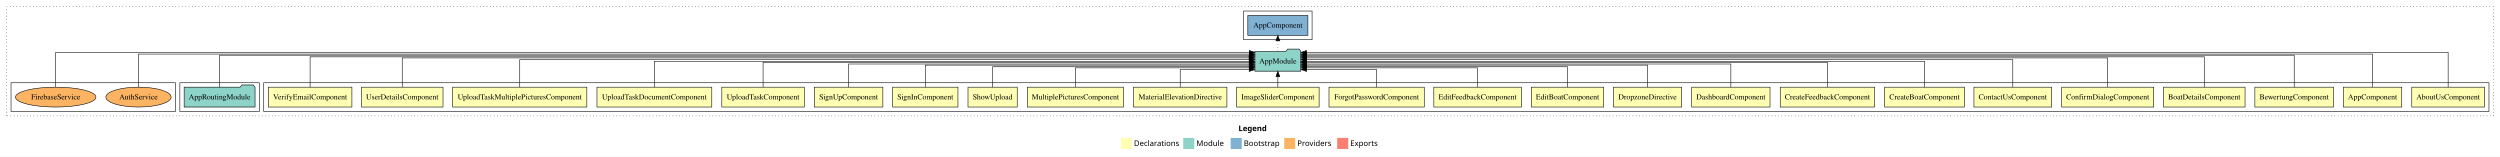
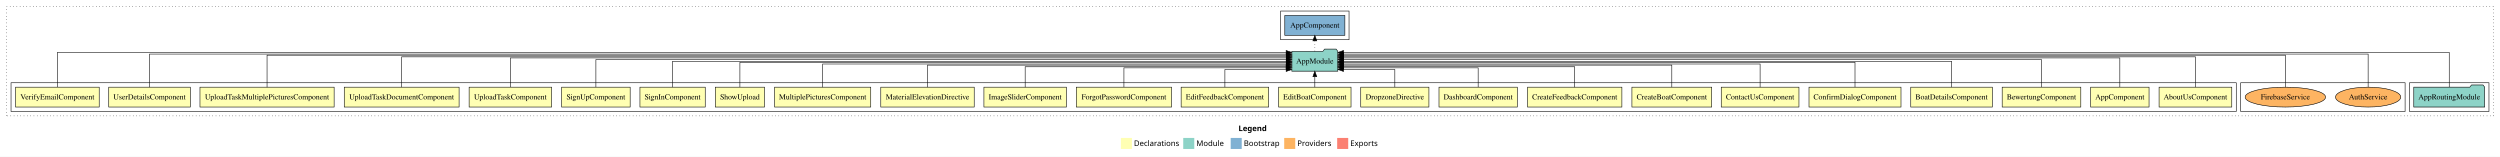
<svg xmlns="http://www.w3.org/2000/svg" width="4531pt" height="284pt" viewBox="0.00 0.00 4531.00 284.00">
  <g id="graph0" class="graph" transform="scale(1 1) rotate(0) translate(4 280)">
    <polygon fill="white" stroke="transparent" points="-4,4 -4,-280 4527,-280 4527,4 -4,4" />
    <text text-anchor="start" x="2240.51" y="-42.4" font-family="sans-serif" font-weight="bold" font-size="14.00">Legend</text>
    <polygon fill="#ffffb3" stroke="transparent" points="2027.5,-10 2027.5,-30 2047.5,-30 2047.5,-10 2027.5,-10" />
    <text text-anchor="start" x="2051.13" y="-15.4" font-family="sans-serif" font-size="14.00">  Declarations</text>
    <polygon fill="#8dd3c7" stroke="transparent" points="2140.5,-10 2140.5,-30 2160.5,-30 2160.5,-10 2140.5,-10" />
    <text text-anchor="start" x="2164.23" y="-15.4" font-family="sans-serif" font-size="14.00">  Module</text>
    <polygon fill="#80b1d3" stroke="transparent" points="2226.5,-10 2226.5,-30 2246.5,-30 2246.5,-10 2226.5,-10" />
    <text text-anchor="start" x="2250.28" y="-15.4" font-family="sans-serif" font-size="14.00">  Bootstrap</text>
    <polygon fill="#fdb462" stroke="transparent" points="2323.5,-10 2323.5,-30 2343.5,-30 2343.5,-10 2323.5,-10" />
    <text text-anchor="start" x="2347.17" y="-15.4" font-family="sans-serif" font-size="14.00">  Providers</text>
    <polygon fill="#fb8072" stroke="transparent" points="2419.5,-10 2419.5,-30 2439.5,-30 2439.5,-10 2419.5,-10" />
    <text text-anchor="start" x="2443.23" y="-15.4" font-family="sans-serif" font-size="14.00">  Exports</text>
    <g id="clust1" class="cluster">
      <polygon fill="none" stroke="black" stroke-dasharray="1,5" points="8,-70 8,-268 4515,-268 4515,-70 8,-70" />
    </g>
+     <g id="clust27" class="cluster">
+       <polygon fill="none" stroke="black" points="4363,-78 4363,-130 4507,-130 4507,-78 4363,-78" />
+     </g>
+     <g id="clust29" class="cluster">
+       <polygon fill="none" stroke="black" points="2317,-208 2317,-260 2441,-260 2441,-208 2317,-208" />
+     </g>
+     <g id="clust30" class="cluster">
+       <polygon fill="none" stroke="black" points="4057,-78 4057,-130 4355,-130 4355,-78 4057,-78" />
+     </g>
    <g id="clust2" class="cluster">
-       <polygon fill="none" stroke="black" points="474,-78 474,-130 4507,-130 4507,-78 474,-78" />
-     </g>
-     <g id="clust29" class="cluster">
-       <polygon fill="none" stroke="black" points="2250,-208 2250,-260 2374,-260 2374,-208 2250,-208" />
-     </g>
-     <g id="clust27" class="cluster">
-       <polygon fill="none" stroke="black" points="322,-78 322,-130 466,-130 466,-78 322,-78" />
-     </g>
-     <g id="clust30" class="cluster">
-       <polygon fill="none" stroke="black" points="16,-78 16,-130 314,-130 314,-78 16,-78" />
+       <polygon fill="none" stroke="black" points="16,-78 16,-130 4049,-130 4049,-78 16,-78" />
    </g>
    <g id="node1" class="node">
-       <polygon fill="#ffffb3" stroke="black" points="4498.88,-122 4367.12,-122 4367.12,-86 4498.88,-86 4498.88,-122" />
-       <text text-anchor="middle" x="4433" y="-99.8" font-family="Times,serif" font-size="14.00">AboutUsComponent</text>
+       <polygon fill="#ffffb3" stroke="black" points="4040.88,-122 3909.12,-122 3909.12,-86 4040.88,-86 4040.88,-122" />
+       <text text-anchor="middle" x="3975" y="-99.8" font-family="Times,serif" font-size="14.00">AboutUsComponent</text>
    </g>
    <g id="node25" class="node">
-       <polygon fill="#8dd3c7" stroke="black" points="2353.66,-187 2350.66,-191 2329.66,-191 2326.66,-187 2270.34,-187 2270.34,-151 2353.66,-151 2353.66,-187" />
-       <text text-anchor="middle" x="2312" y="-164.8" font-family="Times,serif" font-size="14.00">AppModule</text>
+       <polygon fill="#8dd3c7" stroke="black" points="2420.66,-187 2417.66,-191 2396.66,-191 2393.66,-187 2337.34,-187 2337.34,-151 2420.66,-151 2420.66,-187" />
+       <text text-anchor="middle" x="2379" y="-164.8" font-family="Times,serif" font-size="14.00">AppModule</text>
    </g>
    <g id="edge1" class="edge">
-       <path fill="none" stroke="black" d="M4433,-122.38C4433,-146.28 4433,-185 4433,-185 4433,-185 2363.89,-185 2363.89,-185" />
-       <polygon fill="black" stroke="black" points="2363.89,-181.5 2353.89,-185 2363.89,-188.5 2363.89,-181.5" />
+       <path fill="none" stroke="black" d="M3975,-122.04C3975,-143.66 3975,-177 3975,-177 3975,-177 2430.87,-177 2430.87,-177" />
+       <polygon fill="black" stroke="black" points="2430.87,-173.5 2420.87,-177 2430.87,-180.5 2430.87,-173.5" />
    </g>
    <g id="node2" class="node">
-       <polygon fill="#ffffb3" stroke="black" points="4348.94,-122 4243.06,-122 4243.06,-86 4348.94,-86 4348.94,-122" />
-       <text text-anchor="middle" x="4296" y="-99.8" font-family="Times,serif" font-size="14.00">AppComponent</text>
+       <polygon fill="#ffffb3" stroke="black" points="3890.94,-122 3785.06,-122 3785.06,-86 3890.94,-86 3890.94,-122" />
+       <text text-anchor="middle" x="3838" y="-99.8" font-family="Times,serif" font-size="14.00">AppComponent</text>
    </g>
    <g id="edge2" class="edge">
-       <path fill="none" stroke="black" d="M4296,-122.09C4296,-145.13 4296,-182 4296,-182 4296,-182 2363.9,-182 2363.9,-182" />
-       <polygon fill="black" stroke="black" points="2363.9,-178.5 2353.9,-182 2363.9,-185.5 2363.9,-178.5" />
+       <path fill="none" stroke="black" d="M3838,-122.28C3838,-143.32 3838,-175 3838,-175 3838,-175 2430.7,-175 2430.7,-175" />
+       <polygon fill="black" stroke="black" points="2430.7,-171.5 2420.7,-175 2430.7,-178.5 2430.7,-171.5" />
    </g>
    <g id="node3" class="node">
-       <polygon fill="#ffffb3" stroke="black" points="4225.26,-122 4082.74,-122 4082.74,-86 4225.26,-86 4225.26,-122" />
-       <text text-anchor="middle" x="4154" y="-99.8" font-family="Times,serif" font-size="14.00">BewertungComponent</text>
+       <polygon fill="#ffffb3" stroke="black" points="3767.26,-122 3624.74,-122 3624.74,-86 3767.26,-86 3767.26,-122" />
+       <text text-anchor="middle" x="3696" y="-99.8" font-family="Times,serif" font-size="14.00">BewertungComponent</text>
    </g>
    <g id="edge3" class="edge">
-       <path fill="none" stroke="black" d="M4154,-122.01C4154,-144.49 4154,-180 4154,-180 4154,-180 2363.93,-180 2363.93,-180" />
-       <polygon fill="black" stroke="black" points="2363.93,-176.5 2353.93,-180 2363.93,-183.5 2363.93,-176.5" />
+       <path fill="none" stroke="black" d="M3696,-122.22C3696,-142.37 3696,-172 3696,-172 3696,-172 2430.96,-172 2430.96,-172" />
+       <polygon fill="black" stroke="black" points="2430.96,-168.5 2420.96,-172 2430.96,-175.5 2430.96,-168.5" />
    </g>
    <g id="node4" class="node">
-       <polygon fill="#ffffb3" stroke="black" points="4064.93,-122 3917.07,-122 3917.07,-86 4064.93,-86 4064.93,-122" />
-       <text text-anchor="middle" x="3991" y="-99.8" font-family="Times,serif" font-size="14.00">BoatDetailsComponent</text>
+       <polygon fill="#ffffb3" stroke="black" points="3606.93,-122 3459.07,-122 3459.07,-86 3606.93,-86 3606.93,-122" />
+       <text text-anchor="middle" x="3533" y="-99.8" font-family="Times,serif" font-size="14.00">BoatDetailsComponent</text>
    </g>
    <g id="edge4" class="edge">
-       <path fill="none" stroke="black" d="M3991,-122.04C3991,-143.66 3991,-177 3991,-177 3991,-177 2363.92,-177 2363.92,-177" />
-       <polygon fill="black" stroke="black" points="2363.92,-173.5 2353.92,-177 2363.92,-180.5 2363.92,-173.5" />
+       <path fill="none" stroke="black" d="M3533,-122.11C3533,-141.34 3533,-169 3533,-169 3533,-169 2430.75,-169 2430.75,-169" />
+       <polygon fill="black" stroke="black" points="2430.75,-165.5 2420.75,-169 2430.75,-172.5 2430.75,-165.5" />
    </g>
    <g id="node5" class="node">
-       <polygon fill="#ffffb3" stroke="black" points="3899.37,-122 3732.63,-122 3732.63,-86 3899.37,-86 3899.37,-122" />
-       <text text-anchor="middle" x="3816" y="-99.8" font-family="Times,serif" font-size="14.00">ConfirmDialogComponent</text>
+       <polygon fill="#ffffb3" stroke="black" points="3441.37,-122 3274.63,-122 3274.63,-86 3441.37,-86 3441.37,-122" />
+       <text text-anchor="middle" x="3358" y="-99.8" font-family="Times,serif" font-size="14.00">ConfirmDialogComponent</text>
    </g>
    <g id="edge5" class="edge">
-       <path fill="none" stroke="black" d="M3816,-122.28C3816,-143.32 3816,-175 3816,-175 3816,-175 2363.8,-175 2363.8,-175" />
-       <polygon fill="black" stroke="black" points="2363.8,-171.5 2353.8,-175 2363.8,-178.5 2363.8,-171.5" />
+       <path fill="none" stroke="black" d="M3358,-122.22C3358,-140.83 3358,-167 3358,-167 3358,-167 2430.75,-167 2430.75,-167" />
+       <polygon fill="black" stroke="black" points="2430.75,-163.5 2420.75,-167 2430.75,-170.5 2430.75,-163.5" />
    </g>
    <g id="node6" class="node">
-       <polygon fill="#ffffb3" stroke="black" points="3714.43,-122 3573.57,-122 3573.57,-86 3714.43,-86 3714.43,-122" />
-       <text text-anchor="middle" x="3644" y="-99.8" font-family="Times,serif" font-size="14.00">ContactUsComponent</text>
+       <polygon fill="#ffffb3" stroke="black" points="3256.43,-122 3115.57,-122 3115.57,-86 3256.43,-86 3256.43,-122" />
+       <text text-anchor="middle" x="3186" y="-99.8" font-family="Times,serif" font-size="14.00">ContactUsComponent</text>
    </g>
    <g id="edge6" class="edge">
-       <path fill="none" stroke="black" d="M3644,-122.22C3644,-142.37 3644,-172 3644,-172 3644,-172 2363.69,-172 2363.69,-172" />
-       <polygon fill="black" stroke="black" points="2363.69,-168.5 2353.69,-172 2363.69,-175.5 2363.69,-168.5" />
+       <path fill="none" stroke="black" d="M3186,-122C3186,-139.68 3186,-164 3186,-164 3186,-164 2430.69,-164 2430.69,-164" />
+       <polygon fill="black" stroke="black" points="2430.69,-160.5 2420.69,-164 2430.69,-167.5 2430.69,-160.5" />
    </g>
    <g id="node7" class="node">
-       <polygon fill="#ffffb3" stroke="black" points="3556.31,-122 3411.69,-122 3411.69,-86 3556.31,-86 3556.31,-122" />
-       <text text-anchor="middle" x="3484" y="-99.8" font-family="Times,serif" font-size="14.00">CreateBoatComponent</text>
+       <polygon fill="#ffffb3" stroke="black" points="3098.31,-122 2953.69,-122 2953.69,-86 3098.31,-86 3098.31,-122" />
+       <text text-anchor="middle" x="3026" y="-99.8" font-family="Times,serif" font-size="14.00">CreateBoatComponent</text>
    </g>
    <g id="edge7" class="edge">
-       <path fill="none" stroke="black" d="M3484,-122.11C3484,-141.34 3484,-169 3484,-169 3484,-169 2363.71,-169 2363.71,-169" />
-       <polygon fill="black" stroke="black" points="2363.71,-165.5 2353.71,-169 2363.71,-172.5 2363.71,-165.5" />
+       <path fill="none" stroke="black" d="M3026,-122.03C3026,-139.06 3026,-162 3026,-162 3026,-162 2430.95,-162 2430.95,-162" />
+       <polygon fill="black" stroke="black" points="2430.95,-158.5 2420.95,-162 2430.95,-165.5 2430.95,-158.5" />
    </g>
    <g id="node8" class="node">
-       <polygon fill="#ffffb3" stroke="black" points="3393.51,-122 3222.49,-122 3222.49,-86 3393.51,-86 3393.51,-122" />
-       <text text-anchor="middle" x="3308" y="-99.8" font-family="Times,serif" font-size="14.00">CreateFeedbackComponent</text>
+       <polygon fill="#ffffb3" stroke="black" points="2935.51,-122 2764.49,-122 2764.49,-86 2935.51,-86 2935.51,-122" />
+       <text text-anchor="middle" x="2850" y="-99.8" font-family="Times,serif" font-size="14.00">CreateFeedbackComponent</text>
    </g>
    <g id="edge8" class="edge">
-       <path fill="none" stroke="black" d="M3308,-122.22C3308,-140.83 3308,-167 3308,-167 3308,-167 2363.84,-167 2363.84,-167" />
-       <polygon fill="black" stroke="black" points="2363.84,-163.5 2353.84,-167 2363.84,-170.5 2363.84,-163.5" />
+       <path fill="none" stroke="black" d="M2850,-122.01C2850,-138.05 2850,-159 2850,-159 2850,-159 2430.8,-159 2430.8,-159" />
+       <polygon fill="black" stroke="black" points="2430.8,-155.5 2420.8,-159 2430.8,-162.5 2430.8,-155.5" />
    </g>
    <g id="node9" class="node">
-       <polygon fill="#ffffb3" stroke="black" points="3203.97,-122 3062.03,-122 3062.03,-86 3203.97,-86 3203.97,-122" />
-       <text text-anchor="middle" x="3133" y="-99.8" font-family="Times,serif" font-size="14.00">DashboardComponent</text>
+       <polygon fill="#ffffb3" stroke="black" points="2745.97,-122 2604.03,-122 2604.03,-86 2745.97,-86 2745.97,-122" />
+       <text text-anchor="middle" x="2675" y="-99.8" font-family="Times,serif" font-size="14.00">DashboardComponent</text>
    </g>
    <g id="edge9" class="edge">
-       <path fill="none" stroke="black" d="M3133,-122C3133,-139.68 3133,-164 3133,-164 3133,-164 2363.84,-164 2363.84,-164" />
-       <polygon fill="black" stroke="black" points="2363.84,-160.5 2353.84,-164 2363.84,-167.5 2363.84,-160.5" />
+       <path fill="none" stroke="black" d="M2675,-122.24C2675,-137.57 2675,-157 2675,-157 2675,-157 2430.78,-157 2430.78,-157" />
+       <polygon fill="black" stroke="black" points="2430.78,-153.5 2420.78,-157 2430.78,-160.5 2430.78,-153.5" />
    </g>
    <g id="node10" class="node">
-       <polygon fill="#ffffb3" stroke="black" points="3043.78,-122 2920.22,-122 2920.22,-86 3043.78,-86 3043.78,-122" />
-       <text text-anchor="middle" x="2982" y="-99.8" font-family="Times,serif" font-size="14.00">DropzoneDirective</text>
+       <polygon fill="#ffffb3" stroke="black" points="2585.78,-122 2462.22,-122 2462.22,-86 2585.78,-86 2585.78,-122" />
+       <text text-anchor="middle" x="2524" y="-99.8" font-family="Times,serif" font-size="14.00">DropzoneDirective</text>
    </g>
    <g id="edge10" class="edge">
-       <path fill="none" stroke="black" d="M2982,-122.03C2982,-139.06 2982,-162 2982,-162 2982,-162 2363.66,-162 2363.66,-162" />
-       <polygon fill="black" stroke="black" points="2363.66,-158.5 2353.66,-162 2363.66,-165.5 2363.66,-158.5" />
+       <path fill="none" stroke="black" d="M2524,-122.05C2524,-136.37 2524,-154 2524,-154 2524,-154 2430.94,-154 2430.94,-154" />
+       <polygon fill="black" stroke="black" points="2430.94,-150.5 2420.94,-154 2430.94,-157.5 2430.94,-150.5" />
    </g>
    <g id="node11" class="node">
-       <polygon fill="#ffffb3" stroke="black" points="2902.61,-122 2771.39,-122 2771.39,-86 2902.61,-86 2902.61,-122" />
-       <text text-anchor="middle" x="2837" y="-99.8" font-family="Times,serif" font-size="14.00">EditBoatComponent</text>
+       <polygon fill="#ffffb3" stroke="black" points="2444.61,-122 2313.39,-122 2313.39,-86 2444.61,-86 2444.61,-122" />
+       <text text-anchor="middle" x="2379" y="-99.8" font-family="Times,serif" font-size="14.00">EditBoatComponent</text>
    </g>
    <g id="edge11" class="edge">
-       <path fill="none" stroke="black" d="M2837,-122.01C2837,-138.05 2837,-159 2837,-159 2837,-159 2364.08,-159 2364.08,-159" />
-       <polygon fill="black" stroke="black" points="2364.08,-155.5 2354.08,-159 2364.08,-162.5 2364.08,-155.5" />
+       <path fill="none" stroke="black" d="M2379,-122.11C2379,-122.11 2379,-140.99 2379,-140.99" />
+       <polygon fill="black" stroke="black" points="2375.5,-140.99 2379,-150.99 2382.5,-140.99 2375.5,-140.99" />
    </g>
    <g id="node12" class="node">
-       <polygon fill="#ffffb3" stroke="black" points="2753.31,-122 2594.69,-122 2594.69,-86 2753.31,-86 2753.31,-122" />
-       <text text-anchor="middle" x="2674" y="-99.8" font-family="Times,serif" font-size="14.00">EditFeedbackComponent</text>
+       <polygon fill="#ffffb3" stroke="black" points="2295.31,-122 2136.69,-122 2136.69,-86 2295.31,-86 2295.31,-122" />
+       <text text-anchor="middle" x="2216" y="-99.8" font-family="Times,serif" font-size="14.00">EditFeedbackComponent</text>
    </g>
    <g id="edge12" class="edge">
-       <path fill="none" stroke="black" d="M2674,-122.24C2674,-137.57 2674,-157 2674,-157 2674,-157 2363.88,-157 2363.88,-157" />
-       <polygon fill="black" stroke="black" points="2363.88,-153.5 2353.88,-157 2363.88,-160.5 2363.88,-153.5" />
+       <path fill="none" stroke="black" d="M2216,-122.05C2216,-136.37 2216,-154 2216,-154 2216,-154 2327.02,-154 2327.02,-154" />
+       <polygon fill="black" stroke="black" points="2327.02,-157.5 2337.02,-154 2327.02,-150.5 2327.02,-157.5" />
    </g>
    <g id="node13" class="node">
-       <polygon fill="#ffffb3" stroke="black" points="2577.32,-122 2404.68,-122 2404.68,-86 2577.32,-86 2577.32,-122" />
-       <text text-anchor="middle" x="2491" y="-99.8" font-family="Times,serif" font-size="14.00">ForgotPasswordComponent</text>
+       <polygon fill="#ffffb3" stroke="black" points="2119.32,-122 1946.68,-122 1946.68,-86 2119.32,-86 2119.32,-122" />
+       <text text-anchor="middle" x="2033" y="-99.8" font-family="Times,serif" font-size="14.00">ForgotPasswordComponent</text>
    </g>
    <g id="edge13" class="edge">
-       <path fill="none" stroke="black" d="M2491,-122.05C2491,-136.37 2491,-154 2491,-154 2491,-154 2363.97,-154 2363.97,-154" />
-       <polygon fill="black" stroke="black" points="2363.97,-150.5 2353.97,-154 2363.97,-157.5 2363.97,-150.5" />
+       <path fill="none" stroke="black" d="M2033,-122.24C2033,-137.57 2033,-157 2033,-157 2033,-157 2327.26,-157 2327.26,-157" />
+       <polygon fill="black" stroke="black" points="2327.26,-160.5 2337.26,-157 2327.26,-153.5 2327.26,-160.5" />
    </g>
    <g id="node14" class="node">
-       <polygon fill="#ffffb3" stroke="black" points="2386.75,-122 2237.25,-122 2237.25,-86 2386.75,-86 2386.75,-122" />
-       <text text-anchor="middle" x="2312" y="-99.8" font-family="Times,serif" font-size="14.00">ImageSliderComponent</text>
+       <polygon fill="#ffffb3" stroke="black" points="1928.75,-122 1779.25,-122 1779.25,-86 1928.75,-86 1928.75,-122" />
+       <text text-anchor="middle" x="1854" y="-99.8" font-family="Times,serif" font-size="14.00">ImageSliderComponent</text>
    </g>
    <g id="edge14" class="edge">
-       <path fill="none" stroke="black" d="M2312,-122.11C2312,-122.11 2312,-140.99 2312,-140.99" />
-       <polygon fill="black" stroke="black" points="2308.5,-140.99 2312,-150.99 2315.5,-140.99 2308.5,-140.99" />
+       <path fill="none" stroke="black" d="M1854,-122.01C1854,-138.05 1854,-159 1854,-159 1854,-159 2326.92,-159 2326.92,-159" />
+       <polygon fill="black" stroke="black" points="2326.92,-162.5 2336.92,-159 2326.92,-155.5 2326.92,-162.5" />
    </g>
    <g id="node15" class="node">
-       <polygon fill="#ffffb3" stroke="black" points="2219.66,-122 2050.34,-122 2050.34,-86 2219.66,-86 2219.66,-122" />
-       <text text-anchor="middle" x="2135" y="-99.8" font-family="Times,serif" font-size="14.00">MaterialElevationDirective</text>
+       <polygon fill="#ffffb3" stroke="black" points="1761.66,-122 1592.34,-122 1592.34,-86 1761.66,-86 1761.66,-122" />
+       <text text-anchor="middle" x="1677" y="-99.8" font-family="Times,serif" font-size="14.00">MaterialElevationDirective</text>
    </g>
    <g id="edge15" class="edge">
-       <path fill="none" stroke="black" d="M2135,-122.05C2135,-136.37 2135,-154 2135,-154 2135,-154 2260.05,-154 2260.05,-154" />
-       <polygon fill="black" stroke="black" points="2260.05,-157.5 2270.05,-154 2260.05,-150.5 2260.05,-157.5" />
+       <path fill="none" stroke="black" d="M1677,-122.03C1677,-139.06 1677,-162 1677,-162 1677,-162 2327.19,-162 2327.19,-162" />
+       <polygon fill="black" stroke="black" points="2327.19,-165.5 2337.19,-162 2327.19,-158.5 2327.19,-165.5" />
    </g>
    <g id="node16" class="node">
-       <polygon fill="#ffffb3" stroke="black" points="2032.15,-122 1857.85,-122 1857.85,-86 2032.15,-86 2032.15,-122" />
-       <text text-anchor="middle" x="1945" y="-99.8" font-family="Times,serif" font-size="14.00">MultiplePicturesComponent</text>
+       <polygon fill="#ffffb3" stroke="black" points="1574.15,-122 1399.85,-122 1399.85,-86 1574.15,-86 1574.15,-122" />
+       <text text-anchor="middle" x="1487" y="-99.8" font-family="Times,serif" font-size="14.00">MultiplePicturesComponent</text>
    </g>
    <g id="edge16" class="edge">
-       <path fill="none" stroke="black" d="M1945,-122.24C1945,-137.57 1945,-157 1945,-157 1945,-157 2260.26,-157 2260.26,-157" />
-       <polygon fill="black" stroke="black" points="2260.26,-160.5 2270.26,-157 2260.26,-153.5 2260.26,-160.5" />
+       <path fill="none" stroke="black" d="M1487,-122C1487,-139.68 1487,-164 1487,-164 1487,-164 2327.17,-164 2327.17,-164" />
+       <polygon fill="black" stroke="black" points="2327.17,-167.5 2337.17,-164 2327.17,-160.5 2327.17,-167.5" />
    </g>
    <g id="node17" class="node">
-       <polygon fill="#ffffb3" stroke="black" points="1839.6,-122 1750.4,-122 1750.4,-86 1839.6,-86 1839.6,-122" />
-       <text text-anchor="middle" x="1795" y="-99.8" font-family="Times,serif" font-size="14.00">ShowUpload</text>
+       <polygon fill="#ffffb3" stroke="black" points="1381.6,-122 1292.4,-122 1292.4,-86 1381.6,-86 1381.6,-122" />
+       <text text-anchor="middle" x="1337" y="-99.8" font-family="Times,serif" font-size="14.00">ShowUpload</text>
    </g>
    <g id="edge17" class="edge">
-       <path fill="none" stroke="black" d="M1795,-122.01C1795,-138.05 1795,-159 1795,-159 1795,-159 2260.13,-159 2260.13,-159" />
-       <polygon fill="black" stroke="black" points="2260.13,-162.5 2270.13,-159 2260.13,-155.5 2260.13,-162.5" />
+       <path fill="none" stroke="black" d="M1337,-122.22C1337,-140.83 1337,-167 1337,-167 1337,-167 2327.19,-167 2327.19,-167" />
+       <polygon fill="black" stroke="black" points="2327.19,-170.5 2337.19,-167 2327.19,-163.5 2327.19,-170.5" />
    </g>
    <g id="node18" class="node">
-       <polygon fill="#ffffb3" stroke="black" points="1732.17,-122 1613.83,-122 1613.83,-86 1732.17,-86 1732.17,-122" />
-       <text text-anchor="middle" x="1673" y="-99.8" font-family="Times,serif" font-size="14.00">SignInComponent</text>
+       <polygon fill="#ffffb3" stroke="black" points="1274.17,-122 1155.83,-122 1155.83,-86 1274.17,-86 1274.17,-122" />
+       <text text-anchor="middle" x="1215" y="-99.8" font-family="Times,serif" font-size="14.00">SignInComponent</text>
    </g>
    <g id="edge18" class="edge">
-       <path fill="none" stroke="black" d="M1673,-122.03C1673,-139.06 1673,-162 1673,-162 1673,-162 2260.07,-162 2260.07,-162" />
-       <polygon fill="black" stroke="black" points="2260.07,-165.5 2270.07,-162 2260.07,-158.5 2260.07,-165.5" />
+       <path fill="none" stroke="black" d="M1215,-122.11C1215,-141.34 1215,-169 1215,-169 1215,-169 2327.23,-169 2327.23,-169" />
+       <polygon fill="black" stroke="black" points="2327.23,-172.5 2337.23,-169 2327.23,-165.5 2327.23,-172.5" />
    </g>
    <g id="node19" class="node">
-       <polygon fill="#ffffb3" stroke="black" points="1596.11,-122 1471.89,-122 1471.89,-86 1596.11,-86 1596.11,-122" />
-       <text text-anchor="middle" x="1534" y="-99.8" font-family="Times,serif" font-size="14.00">SignUpComponent</text>
+       <polygon fill="#ffffb3" stroke="black" points="1138.11,-122 1013.89,-122 1013.89,-86 1138.11,-86 1138.11,-122" />
+       <text text-anchor="middle" x="1076" y="-99.8" font-family="Times,serif" font-size="14.00">SignUpComponent</text>
    </g>
    <g id="edge19" class="edge">
-       <path fill="none" stroke="black" d="M1534,-122C1534,-139.68 1534,-164 1534,-164 1534,-164 2260.17,-164 2260.17,-164" />
-       <polygon fill="black" stroke="black" points="2260.17,-167.5 2270.17,-164 2260.17,-160.5 2260.17,-167.5" />
+       <path fill="none" stroke="black" d="M1076,-122.22C1076,-142.37 1076,-172 1076,-172 1076,-172 2327.12,-172 2327.12,-172" />
+       <polygon fill="black" stroke="black" points="2327.12,-175.5 2337.12,-172 2327.12,-168.5 2327.12,-175.5" />
    </g>
    <g id="node20" class="node">
-       <polygon fill="#ffffb3" stroke="black" points="1453.76,-122 1304.24,-122 1304.24,-86 1453.76,-86 1453.76,-122" />
-       <text text-anchor="middle" x="1379" y="-99.8" font-family="Times,serif" font-size="14.00">UploadTaskComponent</text>
+       <polygon fill="#ffffb3" stroke="black" points="995.76,-122 846.24,-122 846.24,-86 995.76,-86 995.76,-122" />
+       <text text-anchor="middle" x="921" y="-99.8" font-family="Times,serif" font-size="14.00">UploadTaskComponent</text>
    </g>
    <g id="edge20" class="edge">
-       <path fill="none" stroke="black" d="M1379,-122.22C1379,-140.83 1379,-167 1379,-167 1379,-167 2260.1,-167 2260.1,-167" />
-       <polygon fill="black" stroke="black" points="2260.1,-170.5 2270.1,-167 2260.1,-163.5 2260.1,-170.5" />
+       <path fill="none" stroke="black" d="M921,-122.28C921,-143.32 921,-175 921,-175 921,-175 2327.33,-175 2327.33,-175" />
+       <polygon fill="black" stroke="black" points="2327.33,-178.5 2337.33,-175 2327.33,-171.5 2327.33,-178.5" />
    </g>
    <g id="node21" class="node">
-       <polygon fill="#ffffb3" stroke="black" points="1286.07,-122 1077.93,-122 1077.93,-86 1286.07,-86 1286.07,-122" />
-       <text text-anchor="middle" x="1182" y="-99.8" font-family="Times,serif" font-size="14.00">UploadTaskDocumentComponent</text>
+       <polygon fill="#ffffb3" stroke="black" points="828.07,-122 619.93,-122 619.93,-86 828.07,-86 828.07,-122" />
+       <text text-anchor="middle" x="724" y="-99.8" font-family="Times,serif" font-size="14.00">UploadTaskDocumentComponent</text>
    </g>
    <g id="edge21" class="edge">
-       <path fill="none" stroke="black" d="M1182,-122.11C1182,-141.34 1182,-169 1182,-169 1182,-169 2260.1,-169 2260.1,-169" />
-       <polygon fill="black" stroke="black" points="2260.1,-172.5 2270.1,-169 2260.1,-165.5 2260.1,-172.5" />
+       <path fill="none" stroke="black" d="M724,-122.04C724,-143.66 724,-177 724,-177 724,-177 2327.26,-177 2327.26,-177" />
+       <polygon fill="black" stroke="black" points="2327.26,-180.5 2337.26,-177 2327.26,-173.5 2327.26,-180.5" />
    </g>
    <g id="node22" class="node">
-       <polygon fill="#ffffb3" stroke="black" points="1059.58,-122 816.42,-122 816.42,-86 1059.58,-86 1059.58,-122" />
-       <text text-anchor="middle" x="938" y="-99.8" font-family="Times,serif" font-size="14.00">UploadTaskMultiplePicturesComponent</text>
+       <polygon fill="#ffffb3" stroke="black" points="601.58,-122 358.42,-122 358.42,-86 601.58,-86 601.58,-122" />
+       <text text-anchor="middle" x="480" y="-99.8" font-family="Times,serif" font-size="14.00">UploadTaskMultiplePicturesComponent</text>
    </g>
    <g id="edge22" class="edge">
-       <path fill="none" stroke="black" d="M938,-122.22C938,-142.37 938,-172 938,-172 938,-172 2260.13,-172 2260.13,-172" />
-       <polygon fill="black" stroke="black" points="2260.13,-175.5 2270.13,-172 2260.13,-168.5 2260.13,-175.5" />
+       <path fill="none" stroke="black" d="M480,-122.01C480,-144.49 480,-180 480,-180 480,-180 2327.12,-180 2327.12,-180" />
+       <polygon fill="black" stroke="black" points="2327.12,-183.5 2337.12,-180 2327.12,-176.5 2327.12,-183.5" />
    </g>
    <g id="node23" class="node">
-       <polygon fill="#ffffb3" stroke="black" points="798.91,-122 651.09,-122 651.09,-86 798.91,-86 798.91,-122" />
-       <text text-anchor="middle" x="725" y="-99.8" font-family="Times,serif" font-size="14.00">UserDetailsComponent</text>
+       <polygon fill="#ffffb3" stroke="black" points="340.91,-122 193.09,-122 193.09,-86 340.91,-86 340.91,-122" />
+       <text text-anchor="middle" x="267" y="-99.8" font-family="Times,serif" font-size="14.00">UserDetailsComponent</text>
    </g>
    <g id="edge23" class="edge">
-       <path fill="none" stroke="black" d="M725,-122.28C725,-143.32 725,-175 725,-175 725,-175 2259.96,-175 2259.96,-175" />
-       <polygon fill="black" stroke="black" points="2259.96,-178.5 2269.96,-175 2259.96,-171.5 2259.96,-178.5" />
+       <path fill="none" stroke="black" d="M267,-122.09C267,-145.13 267,-182 267,-182 267,-182 2327.29,-182 2327.29,-182" />
+       <polygon fill="black" stroke="black" points="2327.29,-185.5 2337.29,-182 2327.29,-178.5 2327.29,-185.5" />
    </g>
    <g id="node24" class="node">
-       <polygon fill="#ffffb3" stroke="black" points="633.8,-122 482.2,-122 482.2,-86 633.8,-86 633.8,-122" />
-       <text text-anchor="middle" x="558" y="-99.8" font-family="Times,serif" font-size="14.00">VerifyEmailComponent</text>
+       <polygon fill="#ffffb3" stroke="black" points="175.8,-122 24.2,-122 24.2,-86 175.8,-86 175.8,-122" />
+       <text text-anchor="middle" x="100" y="-99.8" font-family="Times,serif" font-size="14.00">VerifyEmailComponent</text>
    </g>
    <g id="edge24" class="edge">
-       <path fill="none" stroke="black" d="M558,-122.04C558,-143.66 558,-177 558,-177 558,-177 2259.94,-177 2259.94,-177" />
-       <polygon fill="black" stroke="black" points="2259.94,-180.5 2269.94,-177 2259.94,-173.5 2259.94,-180.5" />
+       <path fill="none" stroke="black" d="M100,-122.38C100,-146.28 100,-185 100,-185 100,-185 2327.01,-185 2327.01,-185" />
+       <polygon fill="black" stroke="black" points="2327.01,-188.5 2337.01,-185 2327,-181.5 2327.01,-188.5" />
    </g>
    <g id="node27" class="node">
-       <polygon fill="#80b1d3" stroke="black" points="2366.44,-252 2257.56,-252 2257.56,-216 2366.44,-216 2366.44,-252" />
-       <text text-anchor="middle" x="2312" y="-229.8" font-family="Times,serif" font-size="14.00">AppComponent </text>
+       <polygon fill="#80b1d3" stroke="black" points="2433.44,-252 2324.56,-252 2324.56,-216 2433.44,-216 2433.44,-252" />
+       <text text-anchor="middle" x="2379" y="-229.8" font-family="Times,serif" font-size="14.00">AppComponent </text>
    </g>
    <g id="edge26" class="edge">
-       <path fill="none" stroke="black" stroke-dasharray="1,5" d="M2312,-187.11C2312,-187.11 2312,-205.99 2312,-205.99" />
-       <polygon fill="black" stroke="black" points="2308.5,-205.99 2312,-215.99 2315.5,-205.99 2308.5,-205.99" />
+       <path fill="none" stroke="black" stroke-dasharray="1,5" d="M2379,-187.11C2379,-187.11 2379,-205.99 2379,-205.99" />
+       <polygon fill="black" stroke="black" points="2375.5,-205.99 2379,-215.99 2382.5,-205.99 2375.5,-205.99" />
    </g>
    <g id="node26" class="node">
-       <polygon fill="#8dd3c7" stroke="black" points="458.27,-122 455.27,-126 434.27,-126 431.27,-122 329.73,-122 329.73,-86 458.27,-86 458.27,-122" />
-       <text text-anchor="middle" x="394" y="-99.8" font-family="Times,serif" font-size="14.00">AppRoutingModule</text>
+       <polygon fill="#8dd3c7" stroke="black" points="4499.27,-122 4496.27,-126 4475.27,-126 4472.27,-122 4370.73,-122 4370.73,-86 4499.27,-86 4499.27,-122" />
+       <text text-anchor="middle" x="4435" y="-99.8" font-family="Times,serif" font-size="14.00">AppRoutingModule</text>
    </g>
    <g id="edge25" class="edge">
-       <path fill="none" stroke="black" d="M394,-122.01C394,-144.49 394,-180 394,-180 394,-180 2260.16,-180 2260.16,-180" />
-       <polygon fill="black" stroke="black" points="2260.16,-183.5 2270.16,-180 2260.16,-176.5 2260.16,-183.5" />
+       <path fill="none" stroke="black" d="M4435,-122.38C4435,-146.28 4435,-185 4435,-185 4435,-185 2431,-185 2431,-185" />
+       <polygon fill="black" stroke="black" points="2431,-181.5 2421,-185 2431,-188.5 2431,-181.5" />
    </g>
    <g id="node28" class="node">
-       <ellipse fill="#fdb462" stroke="black" cx="247" cy="-104" rx="59.11" ry="18" />
-       <text text-anchor="middle" x="247" y="-99.8" font-family="Times,serif" font-size="14.00">AuthService</text>
+       <ellipse fill="#fdb462" stroke="black" cx="4288" cy="-104" rx="59.11" ry="18" />
+       <text text-anchor="middle" x="4288" y="-99.8" font-family="Times,serif" font-size="14.00">AuthService</text>
    </g>
    <g id="edge27" class="edge">
-       <path fill="none" stroke="black" d="M247,-122.09C247,-145.13 247,-182 247,-182 247,-182 2260.28,-182 2260.28,-182" />
-       <polygon fill="black" stroke="black" points="2260.28,-185.5 2270.28,-182 2260.28,-178.5 2260.28,-185.5" />
+       <path fill="none" stroke="black" d="M4288,-122.09C4288,-145.13 4288,-182 4288,-182 4288,-182 2431.1,-182 2431.1,-182" />
+       <polygon fill="black" stroke="black" points="2431.1,-178.5 2421.1,-182 2431.1,-185.5 2431.1,-178.5" />
    </g>
    <g id="node29" class="node">
-       <ellipse fill="#fdb462" stroke="black" cx="97" cy="-104" rx="72.91" ry="18" />
-       <text text-anchor="middle" x="97" y="-99.8" font-family="Times,serif" font-size="14.00">FirebaseService</text>
+       <ellipse fill="#fdb462" stroke="black" cx="4138" cy="-104" rx="72.91" ry="18" />
+       <text text-anchor="middle" x="4138" y="-99.8" font-family="Times,serif" font-size="14.00">FirebaseService</text>
    </g>
    <g id="edge28" class="edge">
-       <path fill="none" stroke="black" d="M97,-122.38C97,-146.28 97,-185 97,-185 97,-185 2260.22,-185 2260.22,-185" />
-       <polygon fill="black" stroke="black" points="2260.22,-188.5 2270.22,-185 2260.22,-181.5 2260.22,-188.5" />
+       <path fill="none" stroke="black" d="M4138,-122.01C4138,-144.49 4138,-180 4138,-180 4138,-180 2430.75,-180 2430.75,-180" />
+       <polygon fill="black" stroke="black" points="2430.75,-176.5 2420.75,-180 2430.75,-183.5 2430.75,-176.5" />
    </g>
  </g>
</svg>
